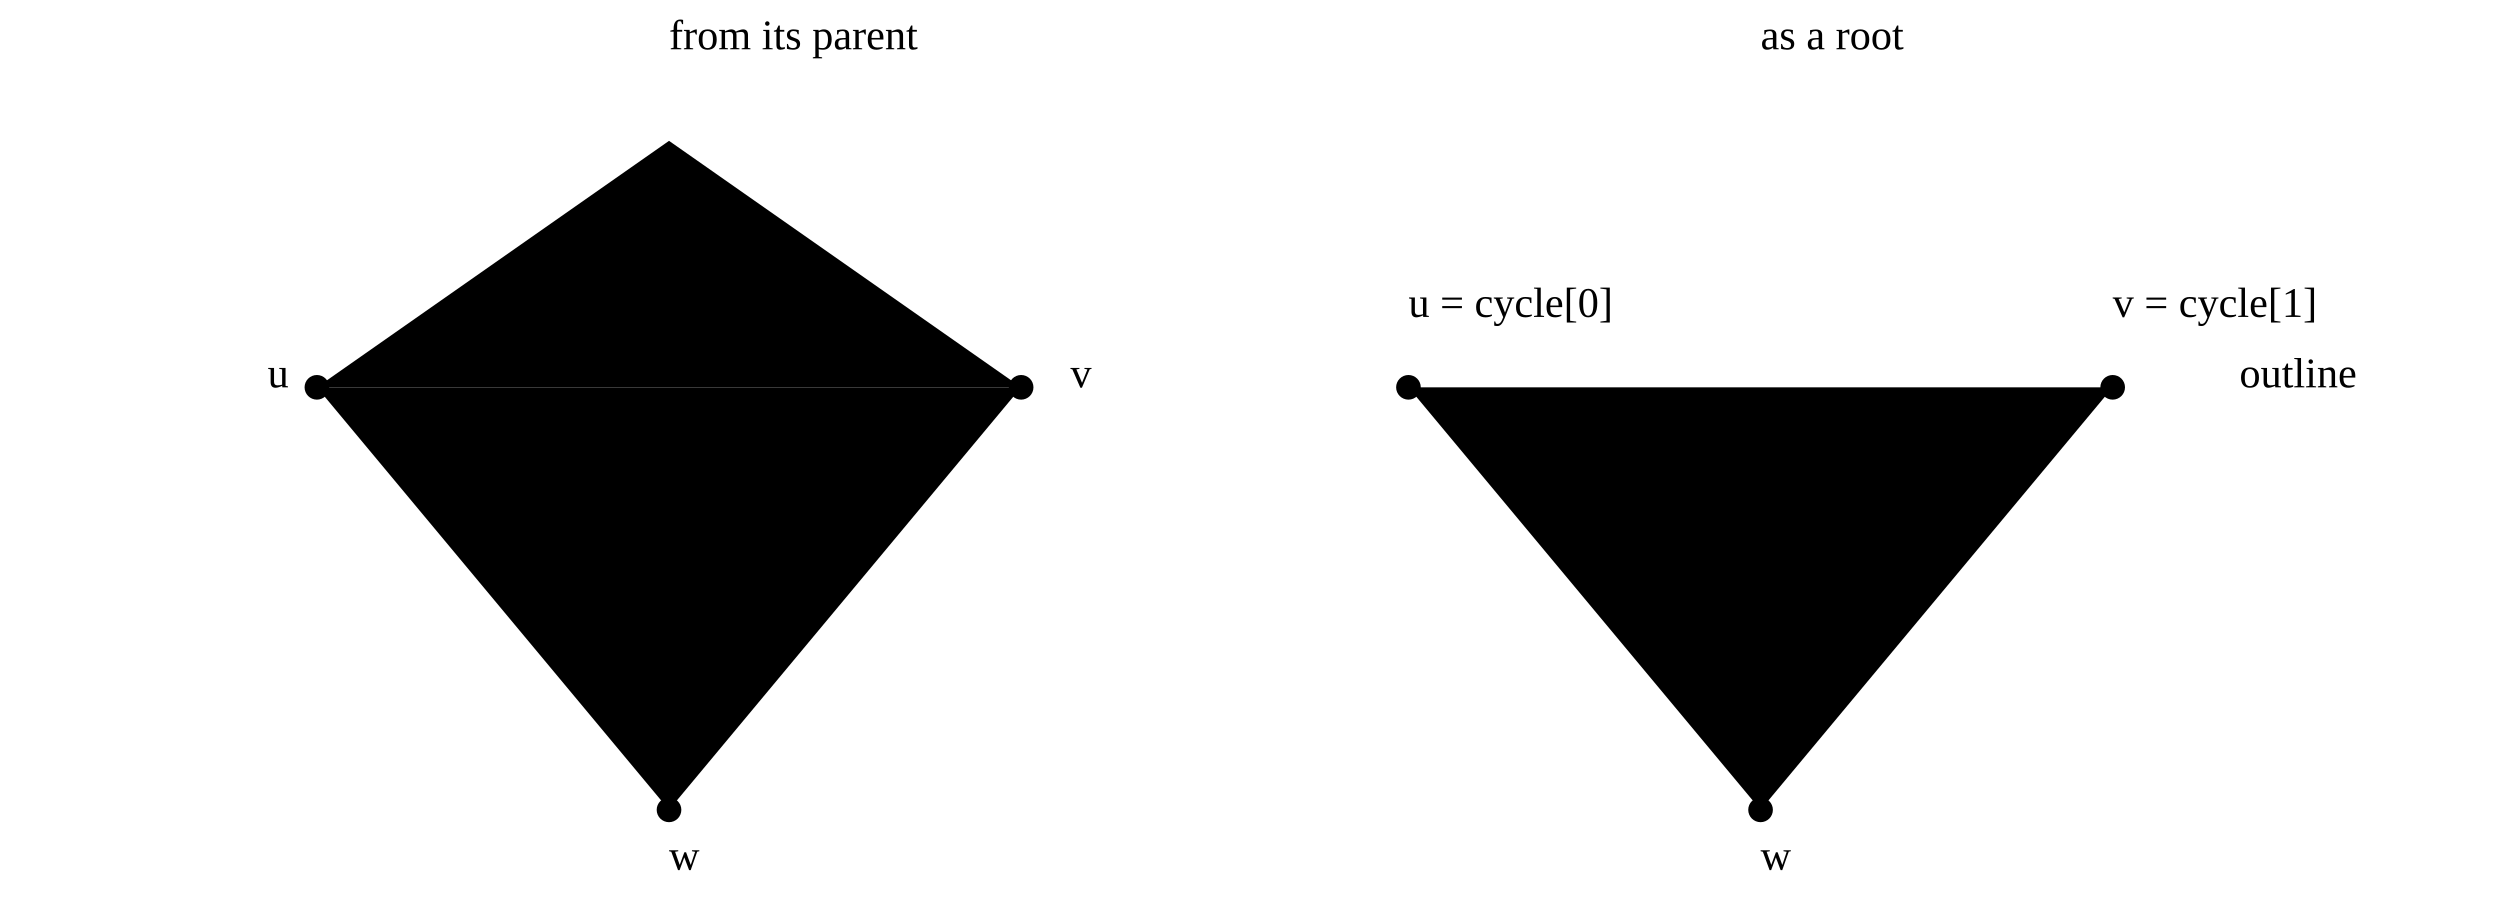
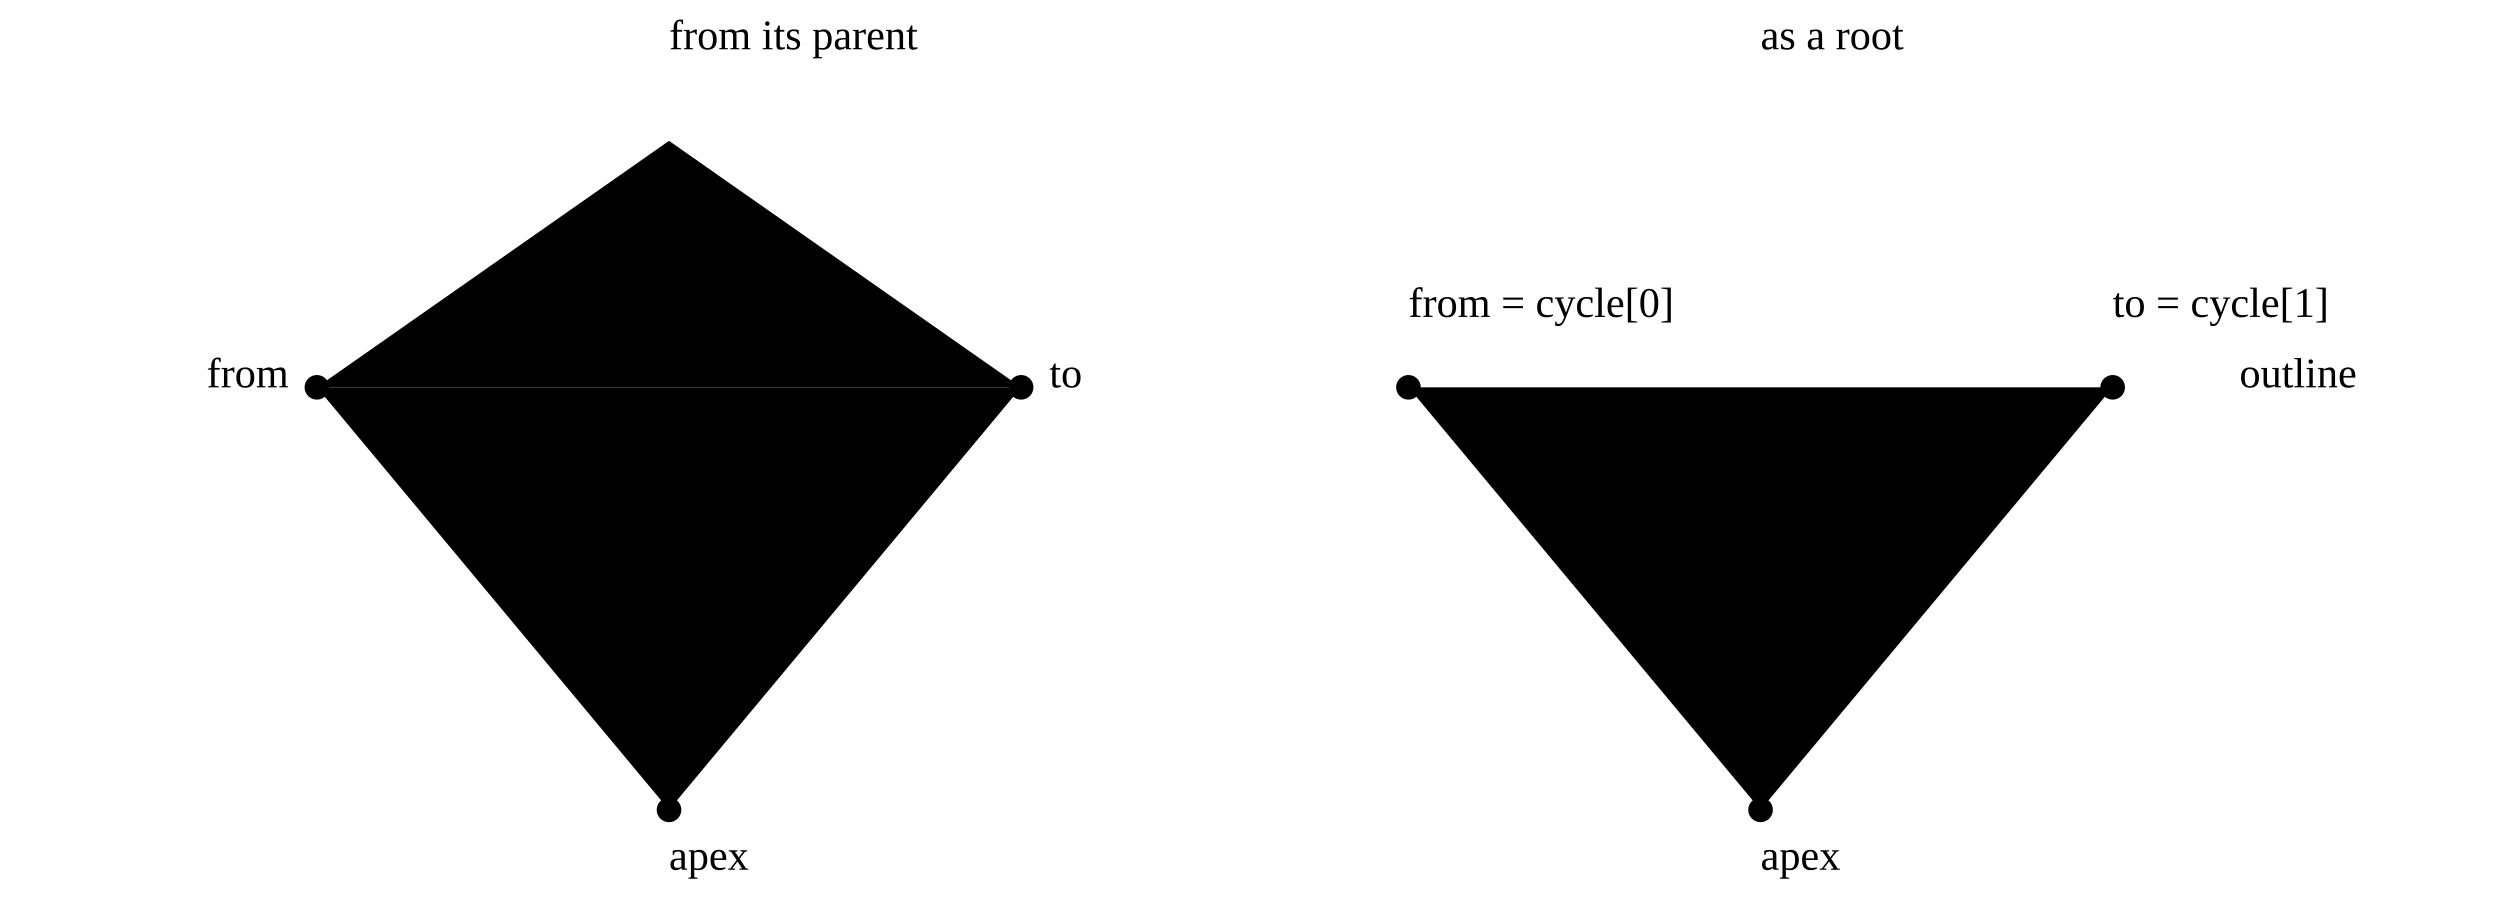
- <svg xmlns="http://www.w3.org/2000/svg" class="mlt-diagram" viewBox="0 0 710 262" role="img" aria-label="A triangle u, v, w entered across u to v: on the left from its parent, which lies across that edge, on the right as a root, whose u and v are cycle[0] and cycle[1] on the outline">
+ <svg xmlns="http://www.w3.org/2000/svg" class="mlt-diagram" viewBox="0 0 710 262" role="img" aria-label="A triangle from, to, apex entered across from to to: on the left from its parent, which lies across that edge, on the right as a root, whose from and to are cycle[0] and cycle[1] on the outline">
  <defs>
    <marker id="tent" viewBox="0 0 10 10" refX="9" refY="5" markerWidth="7" markerHeight="7" orient="auto-start-reverse">
      <path class="head" d="M0 0L10 5L0 10z" />
    </marker>
    <marker id="tent0" viewBox="0 0 10 10" refX="9" refY="5" markerWidth="7" markerHeight="7" orient="auto-start-reverse">
      <path class="head t0" d="M0 0L10 5L0 10z" />
    </marker>
    <marker id="tent1" viewBox="0 0 10 10" refX="9" refY="5" markerWidth="7" markerHeight="7" orient="auto-start-reverse">
      <path class="head t1" d="M0 0L10 5L0 10z" />
    </marker>
  </defs>
  <text class="bold mid" x="190" y="14">from its parent</text>
  <polygon class="implicit" points="90,110 190,40 290,110" />
  <text class="muted small mid" x="190" y="86">parent</text>
  <polygon class="f1" points="90,110 290,110 190,230" />
  <path class="link t0" d="M102,117L278,117" marker-end="url(#tent0)" />
  <circle class="dot" cx="90" cy="110" r="3.5" />
-   <text class="vert math halo" x="76" y="110">u</text>
+   <text class="math halo" x="82" y="110" text-anchor="end">from</text>
  <circle class="dot" cx="290" cy="110" r="3.5" />
-   <text class="vert math halo" x="304" y="110">v</text>
+   <text class="math halo" x="298" y="110">to</text>
  <circle class="dot" cx="190" cy="230" r="3.5" />
-   <text class="vert math halo" x="190" y="247">w</text>
+   <text class="vert math halo" x="190" y="247">apex</text>
  <text class="bold mid" x="500" y="14">as a root</text>
  <path class="line" d="M360 110H630" />
  <text class="muted small" x="636" y="110">outline</text>
  <polygon class="f1" points="400,110 600,110 500,230" />
  <path class="link t0" d="M412,117L588,117" marker-end="url(#tent0)" />
  <circle class="dot" cx="400" cy="110" r="3.5" />
-   <text class="vert math halo" x="400" y="90">u <tspan class="op">=</tspan> cycle<tspan class="op">[0]</tspan>
+   <text class="vert math halo" x="400" y="90">from <tspan class="op">=</tspan> cycle<tspan class="op">[0]</tspan>
  </text>
  <circle class="dot" cx="600" cy="110" r="3.5" />
-   <text class="vert math halo" x="600" y="90">v <tspan class="op">=</tspan> cycle<tspan class="op">[1]</tspan>
+   <text class="vert math halo" x="600" y="90">to <tspan class="op">=</tspan> cycle<tspan class="op">[1]</tspan>
  </text>
  <circle class="dot" cx="500" cy="230" r="3.5" />
-   <text class="vert math halo" x="500" y="247">w</text>
+   <text class="vert math halo" x="500" y="247">apex</text>
</svg>
